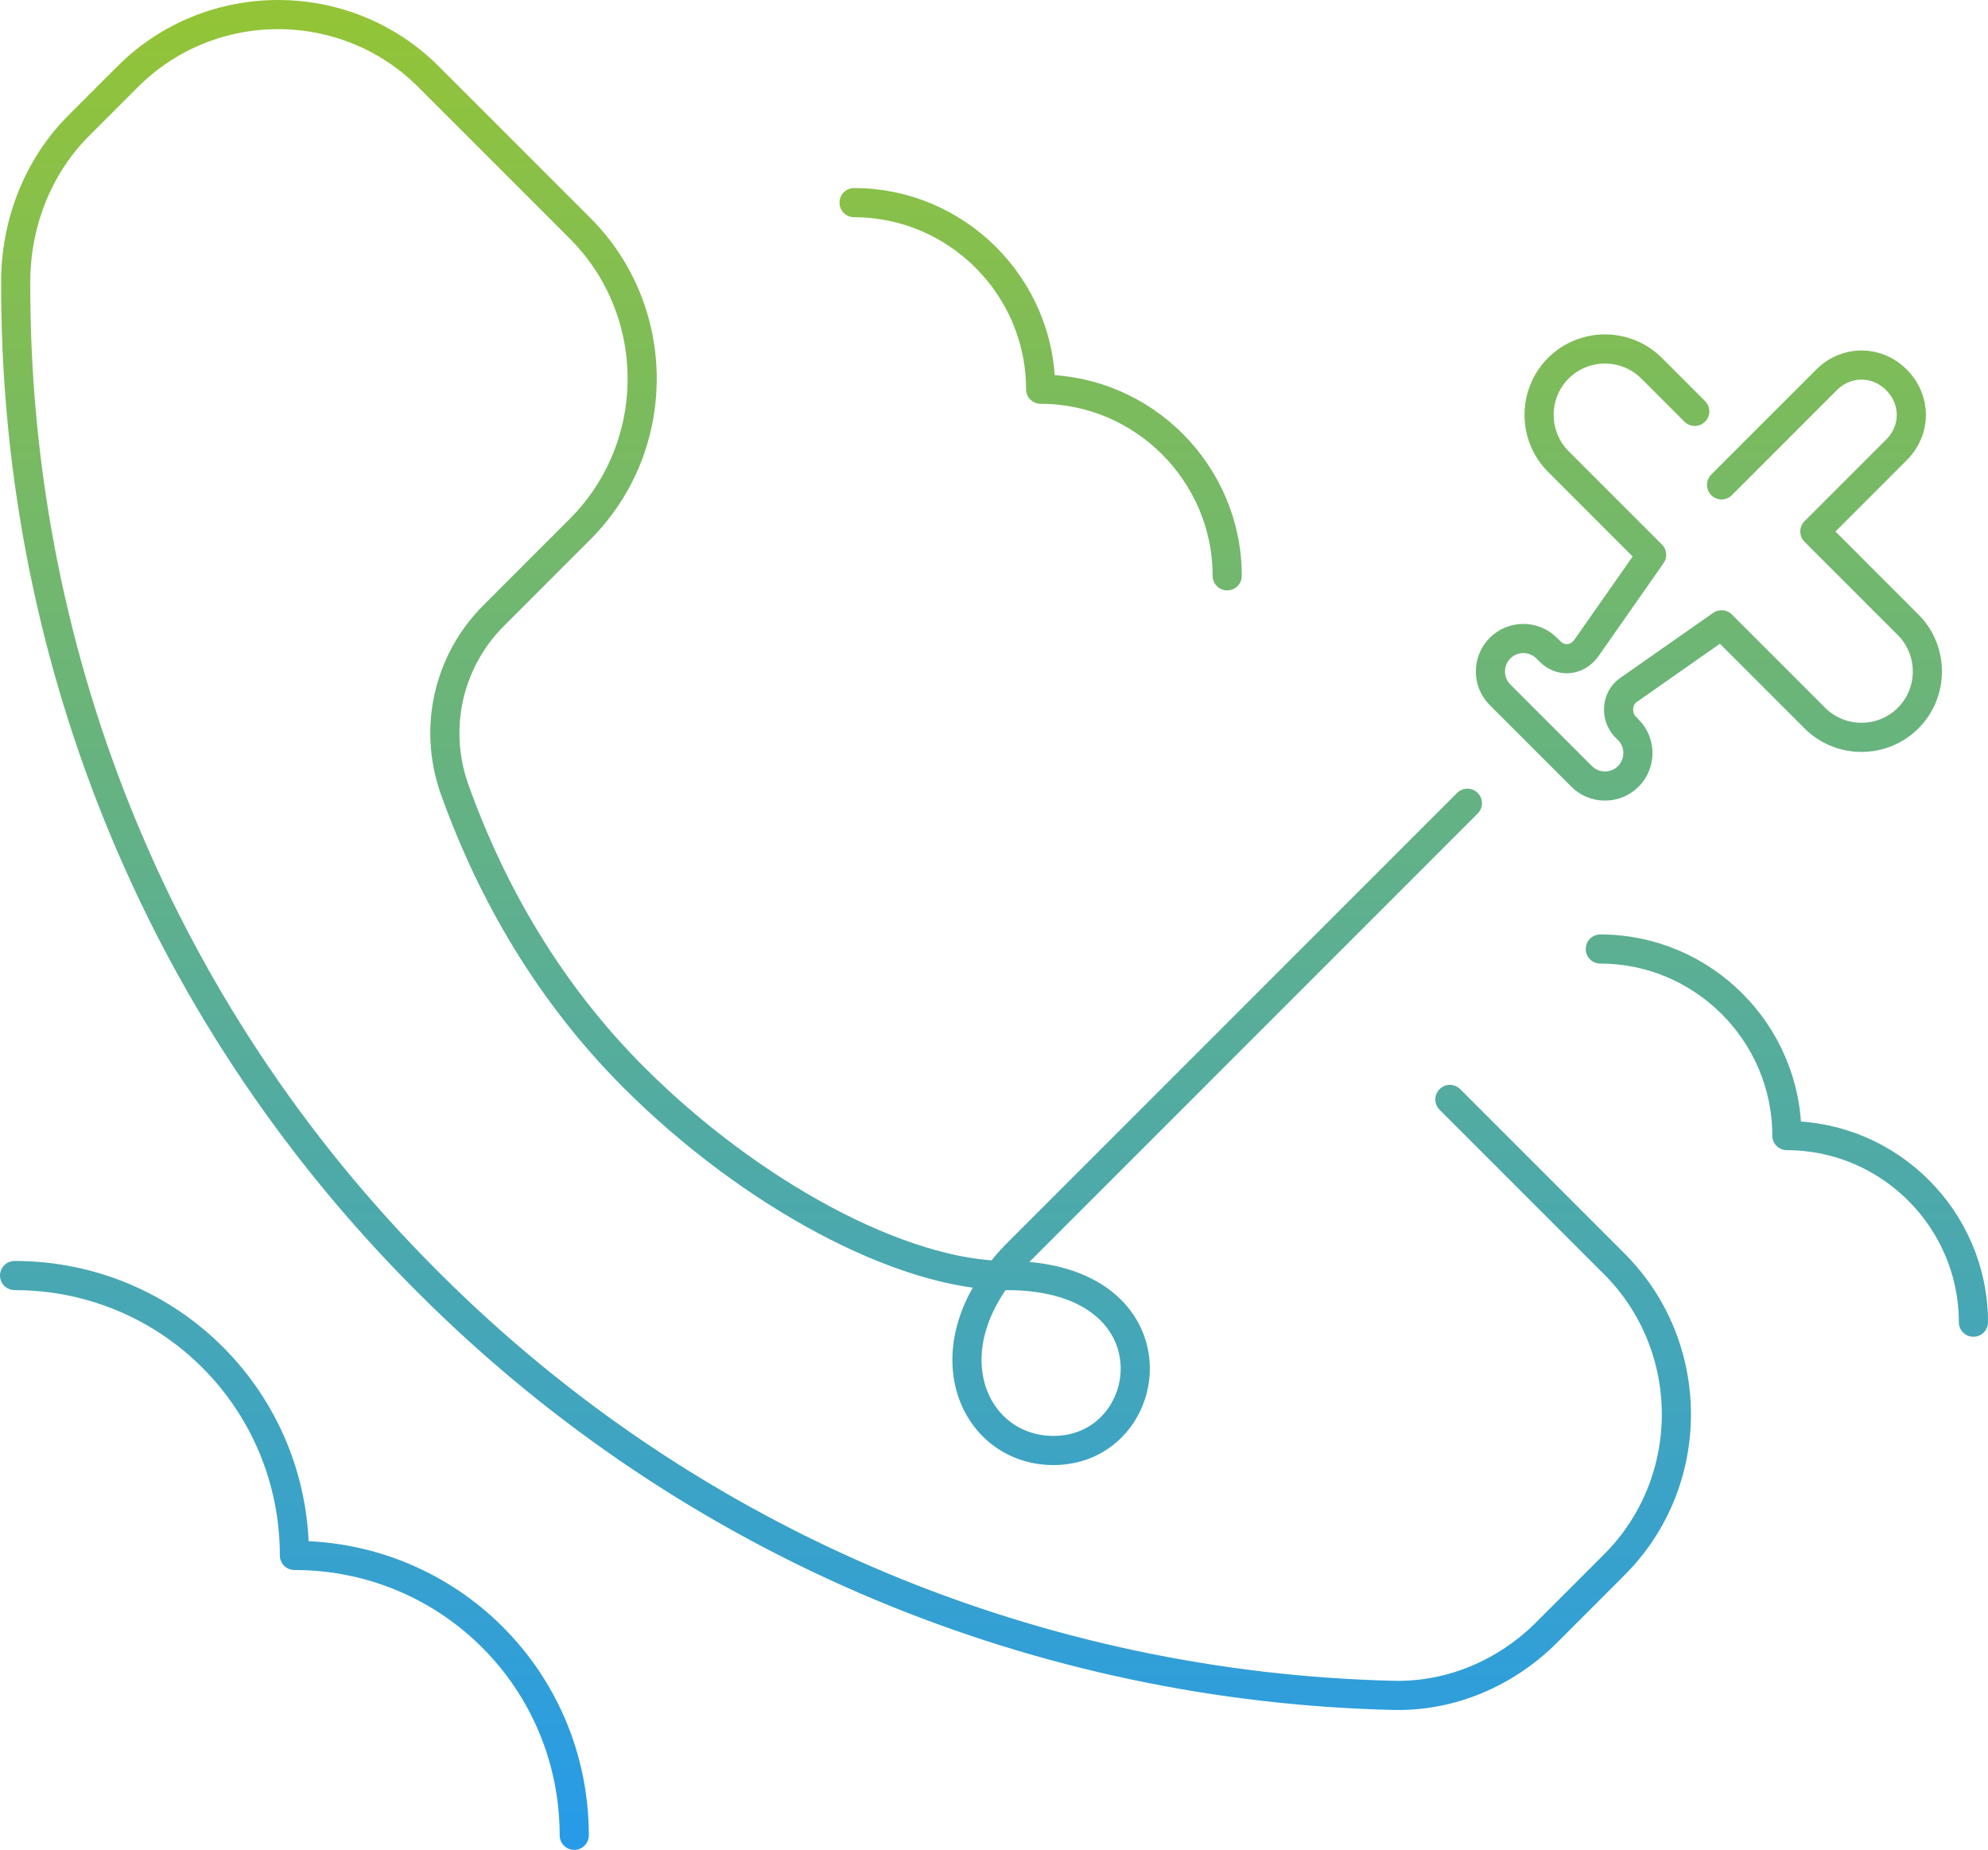
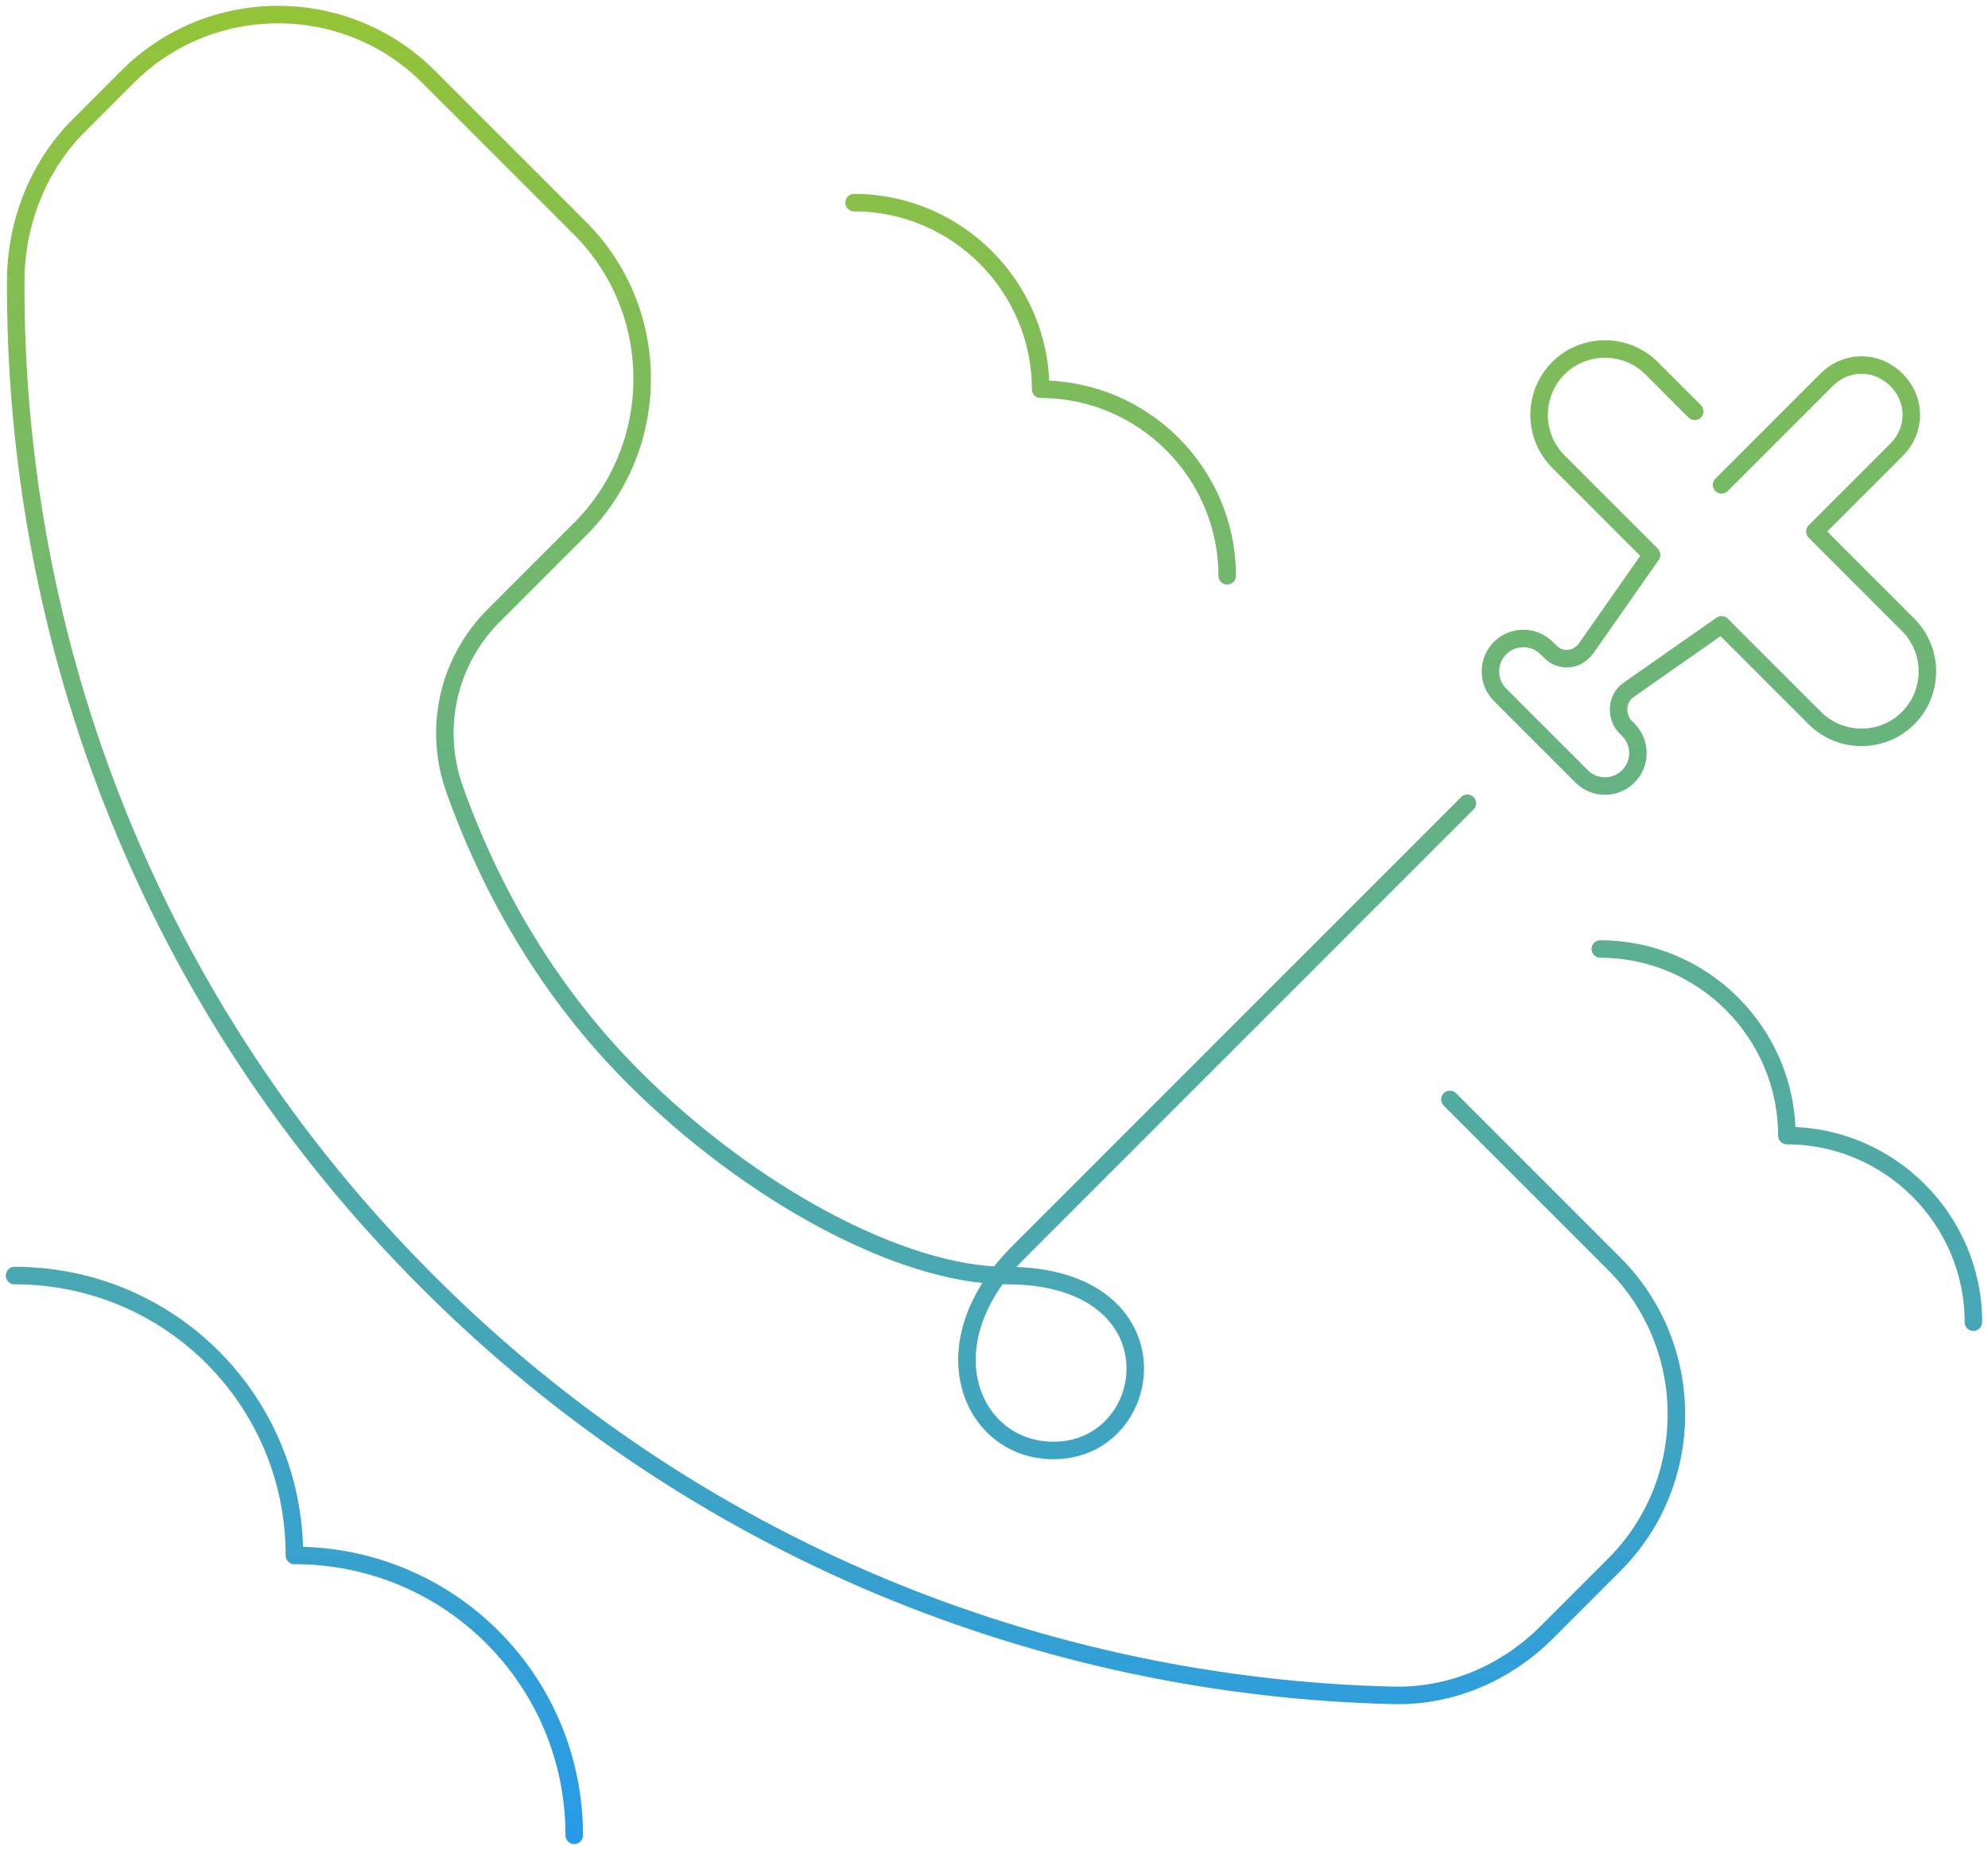
<svg xmlns="http://www.w3.org/2000/svg" preserveAspectRatio="xMidYMid meet" overflow="visible" style="display: block;" viewBox="0 0 170.5 158.625" fill="none">
-   <path id="apply-style-here" d="M147.65 41.575L156.65 32.575C158.35 30.875 160.95 30.875 162.65 32.575C164.35 34.275 164.35 36.875 162.65 38.575L155.65 45.575L163.65 53.575C165.85 55.775 165.85 59.375 163.65 61.575C161.45 63.775 157.85 63.775 155.65 61.575L147.65 53.575L139.65 59.175C138.65 59.875 138.55 61.375 139.35 62.275L139.65 62.575C140.75 63.675 140.75 65.475 139.65 66.575C138.55 67.675 136.75 67.675 135.65 66.575L128.65 59.575C127.55 58.475 127.55 56.675 128.65 55.575C129.75 54.475 131.55 54.475 132.65 55.575L132.95 55.875C133.85 56.775 135.25 56.675 136.05 55.575L141.65 47.575L133.65 39.575C131.45 37.375 131.45 33.775 133.65 31.575C135.85 29.375 139.45 29.375 141.65 31.575L145.35 35.275M49.25 157.375C49.25 144.075 38.55 133.375 25.25 133.375C25.25 120.075 14.55 109.375 1.25 109.375M169.25 113.375C169.25 104.575 162.05 97.375 153.25 97.375C153.25 88.575 146.05 81.375 137.25 81.375M105.25 49.375C105.25 40.575 98.05 33.375 89.25 33.375C89.25 24.575 82.05 17.375 73.25 17.375M125.85 68.875L87.35 107.375C79.35 115.375 83.35 124.375 90.35 124.375C99.35 124.375 101.35 109.375 86.35 109.375C77.35 109.375 64.35 102.375 54.35 92.375C47.15 85.175 42.15 76.575 38.95 67.575C37.15 62.375 38.45 56.675 42.35 52.775L49.75 45.375C56.85 38.275 56.85 26.675 49.75 19.575L36.75 6.575C29.65 -0.525 18.05 -0.525 10.95 6.575L6.75 10.775C3.35 14.175 1.45 18.875 1.35 23.775C1.15 55.075 12.95 86.275 36.75 109.975C59.65 132.875 89.55 144.675 119.55 145.375C124.45 145.475 129.15 143.475 132.65 139.975L138.45 134.175C145.55 127.075 145.55 115.475 138.45 108.375L124.35 94.275" stroke="url(#paint0_linear_0_4)" stroke-width="2.5" stroke-miterlimit="10" stroke-linecap="round" stroke-linejoin="round" />
+   <path id="apply-style-here" d="M147.65 41.575L156.65 32.575C158.35 30.875 160.95 30.875 162.65 32.575C164.35 34.275 164.35 36.875 162.65 38.575L155.65 45.575L163.65 53.575C165.85 55.775 165.85 59.375 163.65 61.575C161.45 63.775 157.85 63.775 155.65 61.575L147.65 53.575L139.65 59.175C138.65 59.875 138.55 61.375 139.35 62.275L139.65 62.575C140.75 63.675 140.75 65.475 139.65 66.575C138.55 67.675 136.75 67.675 135.65 66.575L128.65 59.575C127.55 58.475 127.55 56.675 128.65 55.575C129.75 54.475 131.55 54.475 132.65 55.575L132.95 55.875C133.85 56.775 135.25 56.675 136.05 55.575L141.65 47.575L133.65 39.575C131.45 37.375 131.45 33.775 133.65 31.575C135.85 29.375 139.45 29.375 141.65 31.575L145.35 35.275M49.25 157.375C49.25 144.075 38.55 133.375 25.25 133.375C25.25 120.075 14.55 109.375 1.25 109.375M169.25 113.375C169.25 104.575 162.05 97.375 153.25 97.375C153.25 88.575 146.05 81.375 137.25 81.375M105.25 49.375C105.25 40.575 98.05 33.375 89.25 33.375C89.25 24.575 82.05 17.375 73.25 17.375M125.85 68.875L87.35 107.375C79.35 115.375 83.35 124.375 90.35 124.375C99.35 124.375 101.35 109.375 86.35 109.375C77.35 109.375 64.35 102.375 54.35 92.375C47.15 85.175 42.15 76.575 38.95 67.575C37.15 62.375 38.45 56.675 42.35 52.775L49.75 45.375C56.85 38.275 56.85 26.675 49.75 19.575L36.75 6.575C29.65 -0.525 18.05 -0.525 10.95 6.575L6.75 10.775C3.35 14.175 1.45 18.875 1.35 23.775C1.15 55.075 12.95 86.275 36.75 109.975C59.65 132.875 89.55 144.675 119.55 145.375C124.45 145.475 129.15 143.475 132.65 139.975L138.45 134.175C145.55 127.075 145.55 115.475 138.45 108.375L124.35 94.275" stroke="url(#paint0_linear_0_4)" stroke-width="1.5" stroke-miterlimit="10" stroke-linecap="round" stroke-linejoin="round" />
  <defs>
    <linearGradient id="paint0_linear_0_4" x1="85.25" y1="1.25" x2="85.25" y2="157.375" gradientUnits="userSpaceOnUse">
      <stop stop-color="#93C437" />
      <stop offset="1" stop-color="#279BE8" />
    </linearGradient>
  </defs>
</svg>
